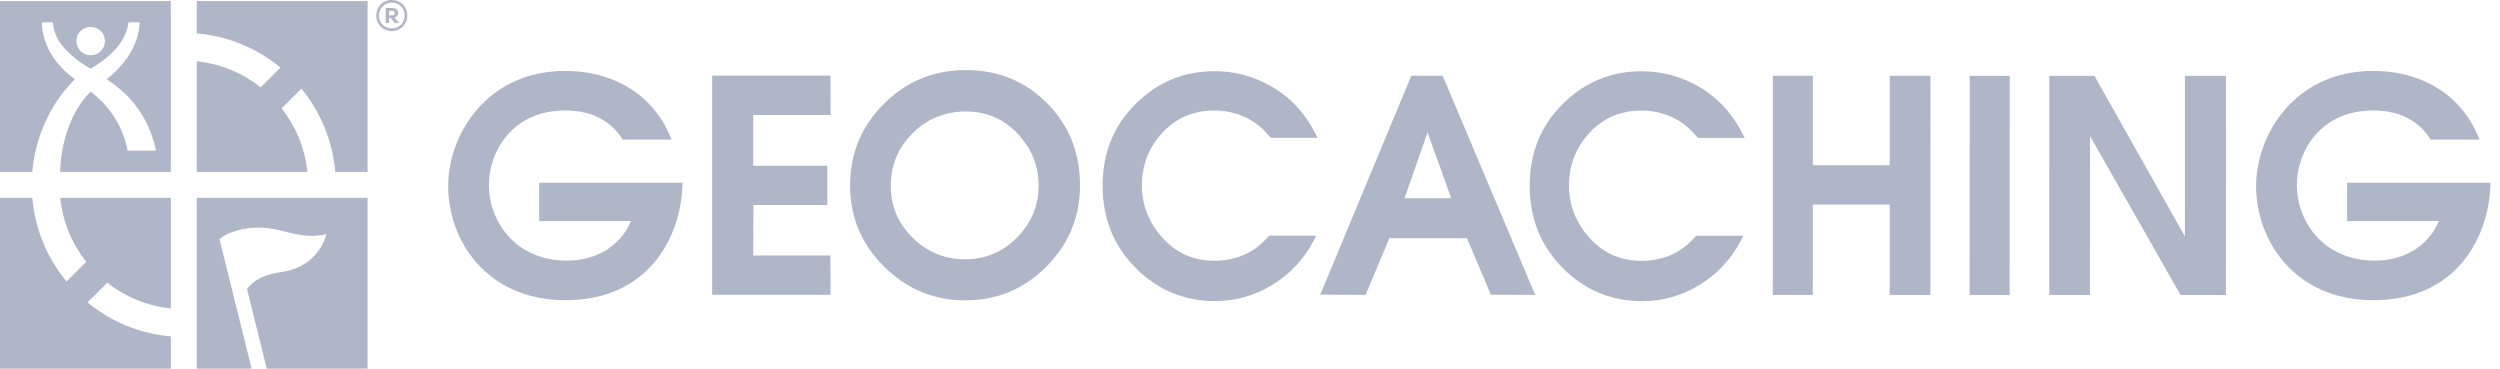
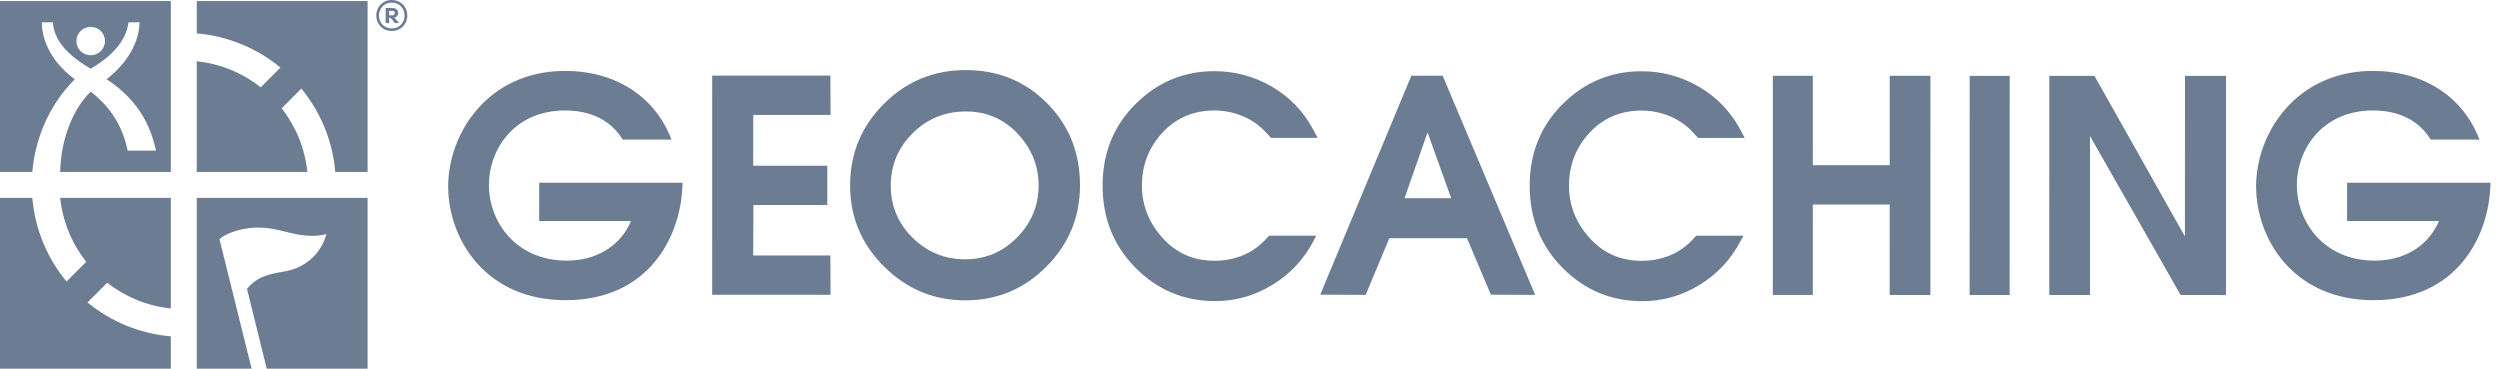
<svg xmlns="http://www.w3.org/2000/svg" id="geocaching" width="217" height="32" viewBox="0 0 217 32" fill="none">
-   <path d="M125.223 6.574L122.502 6.574L114.599 25.575L118.539 25.594L120.596 20.673L127.334 20.675L129.408 25.578L133.253 25.597L125.223 6.574ZM121.915 17.201L123.912 11.491L125.961 17.202L121.915 17.201ZM65.38 9.975L65.379 14.383L71.809 14.384V17.797L65.398 17.795L65.377 22.173L72.075 22.174L72.093 25.586L61.816 25.584L61.818 6.562L72.078 6.564L72.096 9.976L65.38 9.975ZM137.978 11.516C136.786 12.798 136.19 14.33 136.189 16.117C136.189 17.817 136.784 19.328 137.976 20.654C139.168 21.978 140.669 22.64 142.483 22.64C143.333 22.641 144.134 22.492 144.888 22.195C145.642 21.898 146.317 21.434 146.913 20.802L147.238 20.461L151.325 20.462L151.096 20.899C150.246 22.52 149.05 23.799 147.509 24.737C145.968 25.674 144.315 26.143 142.554 26.142C139.853 26.142 137.548 25.181 135.639 23.258C133.731 21.338 132.777 18.956 132.777 16.114C132.777 13.286 133.733 10.925 135.642 9.029C137.552 7.133 139.831 6.185 142.482 6.185C144.269 6.186 145.938 6.636 147.484 7.538C149.032 8.439 150.236 9.701 151.099 11.324L151.441 11.972L147.39 11.972L146.953 11.497C146.382 10.877 145.707 10.405 144.928 10.082C144.148 9.759 143.335 9.597 142.486 9.597C140.673 9.597 139.17 10.237 137.978 11.516V11.516ZM100.906 11.509C99.715 12.79 99.118 14.323 99.118 16.11C99.118 17.81 99.714 19.321 100.904 20.646C102.096 21.971 103.598 22.633 105.411 22.633C106.26 22.633 107.063 22.485 107.817 22.188C108.57 21.891 109.246 21.427 109.842 20.795L110.166 20.454L114.254 20.455L114.025 20.892C113.174 22.512 111.979 23.792 110.438 24.729C108.898 25.667 107.244 26.135 105.482 26.135C102.782 26.135 100.477 25.174 98.568 23.251C96.66 21.33 95.706 18.949 95.706 16.107C95.707 13.279 96.662 10.918 98.571 9.023C100.48 7.126 102.76 6.178 105.41 6.178C107.197 6.179 108.866 6.629 110.412 7.53C111.961 8.432 113.165 9.694 114.027 11.317L114.369 11.965L110.319 11.964L109.881 11.49C109.311 10.869 108.636 10.398 107.856 10.074C107.078 9.752 106.263 9.59 105.414 9.59C103.601 9.589 102.099 10.23 100.906 11.509ZM164.029 6.582L167.561 6.582L167.557 25.604L164.025 25.603L164.026 17.753L157.353 17.752L157.352 25.602L153.88 25.601L153.883 6.58L157.355 6.58L157.354 14.341L164.027 14.341L164.029 6.582ZM90.889 8.96C88.986 7.042 86.631 6.084 83.825 6.083C81.046 6.083 78.677 7.06 76.721 9.014C74.766 10.968 73.788 13.328 73.788 16.094C73.787 18.834 74.77 21.184 76.737 23.138C78.704 25.094 81.054 26.07 83.783 26.07C86.538 26.071 88.887 25.096 90.829 23.14C92.772 21.187 93.744 18.838 93.744 16.098C93.745 13.255 92.793 10.876 90.889 8.96V8.96ZM88.285 20.607C87.04 21.876 85.537 22.509 83.773 22.508C82.008 22.508 80.492 21.887 79.224 20.644C77.954 19.401 77.319 17.888 77.32 16.101C77.32 14.339 77.952 12.827 79.215 11.568C80.478 10.307 82.024 9.676 83.852 9.676C85.628 9.677 87.123 10.32 88.335 11.607C89.546 12.894 90.152 14.393 90.151 16.103C90.151 17.84 89.529 19.342 88.285 20.607V20.607ZM170.968 6.583L174.442 6.584L174.438 25.605L170.965 25.604L170.968 6.583ZM189.654 6.587L193.218 6.587L193.214 25.609L189.279 25.608L181.412 11.807L181.409 25.606L177.877 25.606L177.88 6.584L181.799 6.585L189.651 20.52L189.654 6.587ZM59.24 15.861C59.189 20.404 56.401 26.056 49.097 26.056C42.153 26.056 38.902 20.765 38.902 16.171C38.902 11.576 42.36 6.156 49.045 6.156C53.432 6.156 56.865 8.376 58.285 12.118H54.052C52.581 9.692 49.948 9.589 49.045 9.589C44.579 9.589 42.438 13.047 42.438 16.041C42.438 19.294 44.812 22.623 49.2 22.623C51.523 22.623 53.743 21.565 54.775 19.19H46.8V15.861H59.24ZM216.169 15.861C216.119 20.404 213.33 26.056 206.026 26.056C199.083 26.056 195.83 20.765 195.83 16.171C195.83 11.576 199.289 6.156 205.974 6.156C210.362 6.156 213.795 8.376 215.215 12.118H210.982C209.51 9.692 206.877 9.589 205.974 9.589C201.509 9.589 199.366 13.047 199.366 16.041C199.366 19.294 201.741 22.623 206.129 22.623C208.452 22.623 210.672 21.565 211.703 19.19H203.728V15.861H216.169ZM34.003 2.75984e-07C34.776 2.75984e-07 35.352 0.577 35.352 1.35C35.352 2.115 34.776 2.691 34.003 2.691C33.238 2.691 32.661 2.115 32.661 1.35C32.661 0.577 33.238 2.75984e-07 34.003 2.75984e-07ZM34.003 2.469C34.645 2.469 35.118 1.988 35.118 1.35C35.118 0.708 34.645 0.227 34.003 0.227C33.364 0.227 32.895 0.708 32.895 1.35C32.895 1.988 33.364 2.469 34.003 2.469ZM33.476 0.696H34.08C34.341 0.696 34.56 0.838 34.56 1.134C34.56 1.354 34.407 1.492 34.233 1.534L34.603 1.946V2.003H34.28L33.899 1.549H33.776V2.003H33.476V0.696ZM33.776 0.946V1.33H34.068C34.18 1.33 34.264 1.257 34.264 1.138C34.264 1.011 34.18 0.946 34.068 0.946H33.776ZM31.907 17.173V32H23.152L21.439 25.076C22.131 24.239 22.85 23.854 24.563 23.587C27.756 23.089 28.329 20.323 28.329 20.323C26.838 20.682 25.643 20.325 24.237 19.982C22.85 19.643 21.518 19.674 20.249 20.116C19.285 20.452 19.053 20.767 19.053 20.767L21.84 32H17.079V17.173H31.907ZM14.828 0.094V14.921H5.222C5.277 12.373 6.162 9.624 7.871 7.953C9.557 9.25 10.648 10.939 11.078 13.075C11.472 13.075 12.996 13.075 13.539 13.075C12.922 10.089 11.255 8.182 9.258 6.881C11.646 4.983 12.11 2.993 12.11 1.939H11.157C11.012 2.929 10.478 4.435 7.871 5.964C5.108 4.36 4.685 2.936 4.585 1.939H3.632C3.632 3.073 4.109 5.115 6.49 6.882C4.034 9.337 3.025 12.38 2.804 14.921H0V0.094H14.828ZM9.113 3.565C9.113 2.885 8.557 2.334 7.871 2.334C7.185 2.334 6.629 2.885 6.629 3.565C6.629 4.244 7.185 4.795 7.871 4.795C8.557 4.795 9.113 4.244 9.113 3.565ZM17.079 0.094V2.899C19.828 3.132 22.333 4.208 24.343 5.867L22.631 7.578C21.071 6.346 19.164 5.535 17.079 5.318V14.921H26.681C26.466 12.85 25.665 10.955 24.447 9.401L26.159 7.689C27.802 9.693 28.869 12.187 29.101 14.921H31.907V0.094H17.079ZM7.596 26.253L9.308 24.54C10.862 25.758 12.757 26.559 14.828 26.774V17.173H5.225C5.442 19.258 6.253 21.165 7.485 22.724L5.773 24.436C4.115 22.427 3.038 19.921 2.806 17.173H0V32H14.828V29.195C12.093 28.963 9.6 27.896 7.596 26.253" fill="#AEB6C7" />
+   <path d="M125.223 6.574L122.502 6.574L114.599 25.575L118.539 25.594L120.596 20.673L127.334 20.675L129.408 25.578L133.253 25.597L125.223 6.574ZM121.915 17.201L123.912 11.491L125.961 17.202L121.915 17.201ZM65.38 9.975L65.379 14.383L71.809 14.384V17.797L65.398 17.795L65.377 22.173L72.075 22.174L72.093 25.586L61.816 25.584L61.818 6.562L72.078 6.564L72.096 9.976L65.38 9.975ZM137.978 11.516C136.786 12.798 136.19 14.33 136.189 16.117C136.189 17.817 136.784 19.328 137.976 20.654C139.168 21.978 140.669 22.64 142.483 22.64C143.333 22.641 144.134 22.492 144.888 22.195C145.642 21.898 146.317 21.434 146.913 20.802L147.238 20.461L151.325 20.462L151.096 20.899C150.246 22.52 149.05 23.799 147.509 24.737C145.968 25.674 144.315 26.143 142.554 26.142C139.853 26.142 137.548 25.181 135.639 23.258C133.731 21.338 132.777 18.956 132.777 16.114C132.777 13.286 133.733 10.925 135.642 9.029C137.552 7.133 139.831 6.185 142.482 6.185C144.269 6.186 145.938 6.636 147.484 7.538C149.032 8.439 150.236 9.701 151.099 11.324L151.441 11.972L147.39 11.972L146.953 11.497C146.382 10.877 145.707 10.405 144.928 10.082C144.148 9.759 143.335 9.597 142.486 9.597C140.673 9.597 139.17 10.237 137.978 11.516V11.516ZM100.906 11.509C99.715 12.79 99.118 14.323 99.118 16.11C99.118 17.81 99.714 19.321 100.904 20.646C102.096 21.971 103.598 22.633 105.411 22.633C106.26 22.633 107.063 22.485 107.817 22.188C108.57 21.891 109.246 21.427 109.842 20.795L110.166 20.454L114.254 20.455L114.025 20.892C113.174 22.512 111.979 23.792 110.438 24.729C108.898 25.667 107.244 26.135 105.482 26.135C102.782 26.135 100.477 25.174 98.568 23.251C96.66 21.33 95.706 18.949 95.706 16.107C95.707 13.279 96.662 10.918 98.571 9.023C100.48 7.126 102.76 6.178 105.41 6.178C107.197 6.179 108.866 6.629 110.412 7.53C111.961 8.432 113.165 9.694 114.027 11.317L114.369 11.965L110.319 11.964L109.881 11.49C109.311 10.869 108.636 10.398 107.856 10.074C107.078 9.752 106.263 9.59 105.414 9.59C103.601 9.589 102.099 10.23 100.906 11.509ZM164.029 6.582L167.561 6.582L167.557 25.604L164.025 25.603L164.026 17.753L157.353 17.752L157.352 25.602L153.88 25.601L153.883 6.58L157.355 6.58L157.354 14.341L164.027 14.341L164.029 6.582ZM90.889 8.96C88.986 7.042 86.631 6.084 83.825 6.083C81.046 6.083 78.677 7.06 76.721 9.014C74.766 10.968 73.788 13.328 73.788 16.094C73.787 18.834 74.77 21.184 76.737 23.138C78.704 25.094 81.054 26.07 83.783 26.07C86.538 26.071 88.887 25.096 90.829 23.14C92.772 21.187 93.744 18.838 93.744 16.098C93.745 13.255 92.793 10.876 90.889 8.96V8.96ZM88.285 20.607C87.04 21.876 85.537 22.509 83.773 22.508C82.008 22.508 80.492 21.887 79.224 20.644C77.954 19.401 77.319 17.888 77.32 16.101C77.32 14.339 77.952 12.827 79.215 11.568C80.478 10.307 82.024 9.676 83.852 9.676C85.628 9.677 87.123 10.32 88.335 11.607C89.546 12.894 90.152 14.393 90.151 16.103C90.151 17.84 89.529 19.342 88.285 20.607V20.607ZM170.968 6.583L174.442 6.584L174.438 25.605L170.965 25.604L170.968 6.583ZM189.654 6.587L193.218 6.587L193.214 25.609L189.279 25.608L181.412 11.807L181.409 25.606L177.877 25.606L177.88 6.584L181.799 6.585L189.651 20.52L189.654 6.587ZM59.24 15.861C59.189 20.404 56.401 26.056 49.097 26.056C42.153 26.056 38.902 20.765 38.902 16.171C38.902 11.576 42.36 6.156 49.045 6.156C53.432 6.156 56.865 8.376 58.285 12.118H54.052C52.581 9.692 49.948 9.589 49.045 9.589C44.579 9.589 42.438 13.047 42.438 16.041C42.438 19.294 44.812 22.623 49.2 22.623C51.523 22.623 53.743 21.565 54.775 19.19H46.8V15.861H59.24ZM216.169 15.861C216.119 20.404 213.33 26.056 206.026 26.056C199.083 26.056 195.83 20.765 195.83 16.171C195.83 11.576 199.289 6.156 205.974 6.156C210.362 6.156 213.795 8.376 215.215 12.118H210.982C209.51 9.692 206.877 9.589 205.974 9.589C201.509 9.589 199.366 13.047 199.366 16.041C199.366 19.294 201.741 22.623 206.129 22.623C208.452 22.623 210.672 21.565 211.703 19.19H203.728V15.861H216.169ZM34.003 2.75984e-07C34.776 2.75984e-07 35.352 0.577 35.352 1.35C35.352 2.115 34.776 2.691 34.003 2.691C33.238 2.691 32.661 2.115 32.661 1.35C32.661 0.577 33.238 2.75984e-07 34.003 2.75984e-07ZM34.003 2.469C34.645 2.469 35.118 1.988 35.118 1.35C35.118 0.708 34.645 0.227 34.003 0.227C33.364 0.227 32.895 0.708 32.895 1.35C32.895 1.988 33.364 2.469 34.003 2.469ZM33.476 0.696H34.08C34.341 0.696 34.56 0.838 34.56 1.134C34.56 1.354 34.407 1.492 34.233 1.534L34.603 1.946V2.003H34.28L33.899 1.549H33.776V2.003H33.476V0.696ZM33.776 0.946V1.33H34.068C34.18 1.33 34.264 1.257 34.264 1.138C34.264 1.011 34.18 0.946 34.068 0.946H33.776ZM31.907 17.173V32H23.152L21.439 25.076C22.131 24.239 22.85 23.854 24.563 23.587C27.756 23.089 28.329 20.323 28.329 20.323C26.838 20.682 25.643 20.325 24.237 19.982C22.85 19.643 21.518 19.674 20.249 20.116C19.285 20.452 19.053 20.767 19.053 20.767L21.84 32H17.079V17.173H31.907ZM14.828 0.094V14.921H5.222C5.277 12.373 6.162 9.624 7.871 7.953C9.557 9.25 10.648 10.939 11.078 13.075C11.472 13.075 12.996 13.075 13.539 13.075C12.922 10.089 11.255 8.182 9.258 6.881C11.646 4.983 12.11 2.993 12.11 1.939H11.157C11.012 2.929 10.478 4.435 7.871 5.964C5.108 4.36 4.685 2.936 4.585 1.939H3.632C3.632 3.073 4.109 5.115 6.49 6.882C4.034 9.337 3.025 12.38 2.804 14.921H0V0.094H14.828ZM9.113 3.565C9.113 2.885 8.557 2.334 7.871 2.334C7.185 2.334 6.629 2.885 6.629 3.565C6.629 4.244 7.185 4.795 7.871 4.795C8.557 4.795 9.113 4.244 9.113 3.565ZM17.079 0.094V2.899C19.828 3.132 22.333 4.208 24.343 5.867L22.631 7.578C21.071 6.346 19.164 5.535 17.079 5.318V14.921H26.681C26.466 12.85 25.665 10.955 24.447 9.401L26.159 7.689C27.802 9.693 28.869 12.187 29.101 14.921H31.907V0.094H17.079ZM7.596 26.253L9.308 24.54C10.862 25.758 12.757 26.559 14.828 26.774V17.173H5.225C5.442 19.258 6.253 21.165 7.485 22.724L5.773 24.436C4.115 22.427 3.038 19.921 2.806 17.173H0V32H14.828V29.195C12.093 28.963 9.6 27.896 7.596 26.253" fill="#6B7C93" />
</svg>
